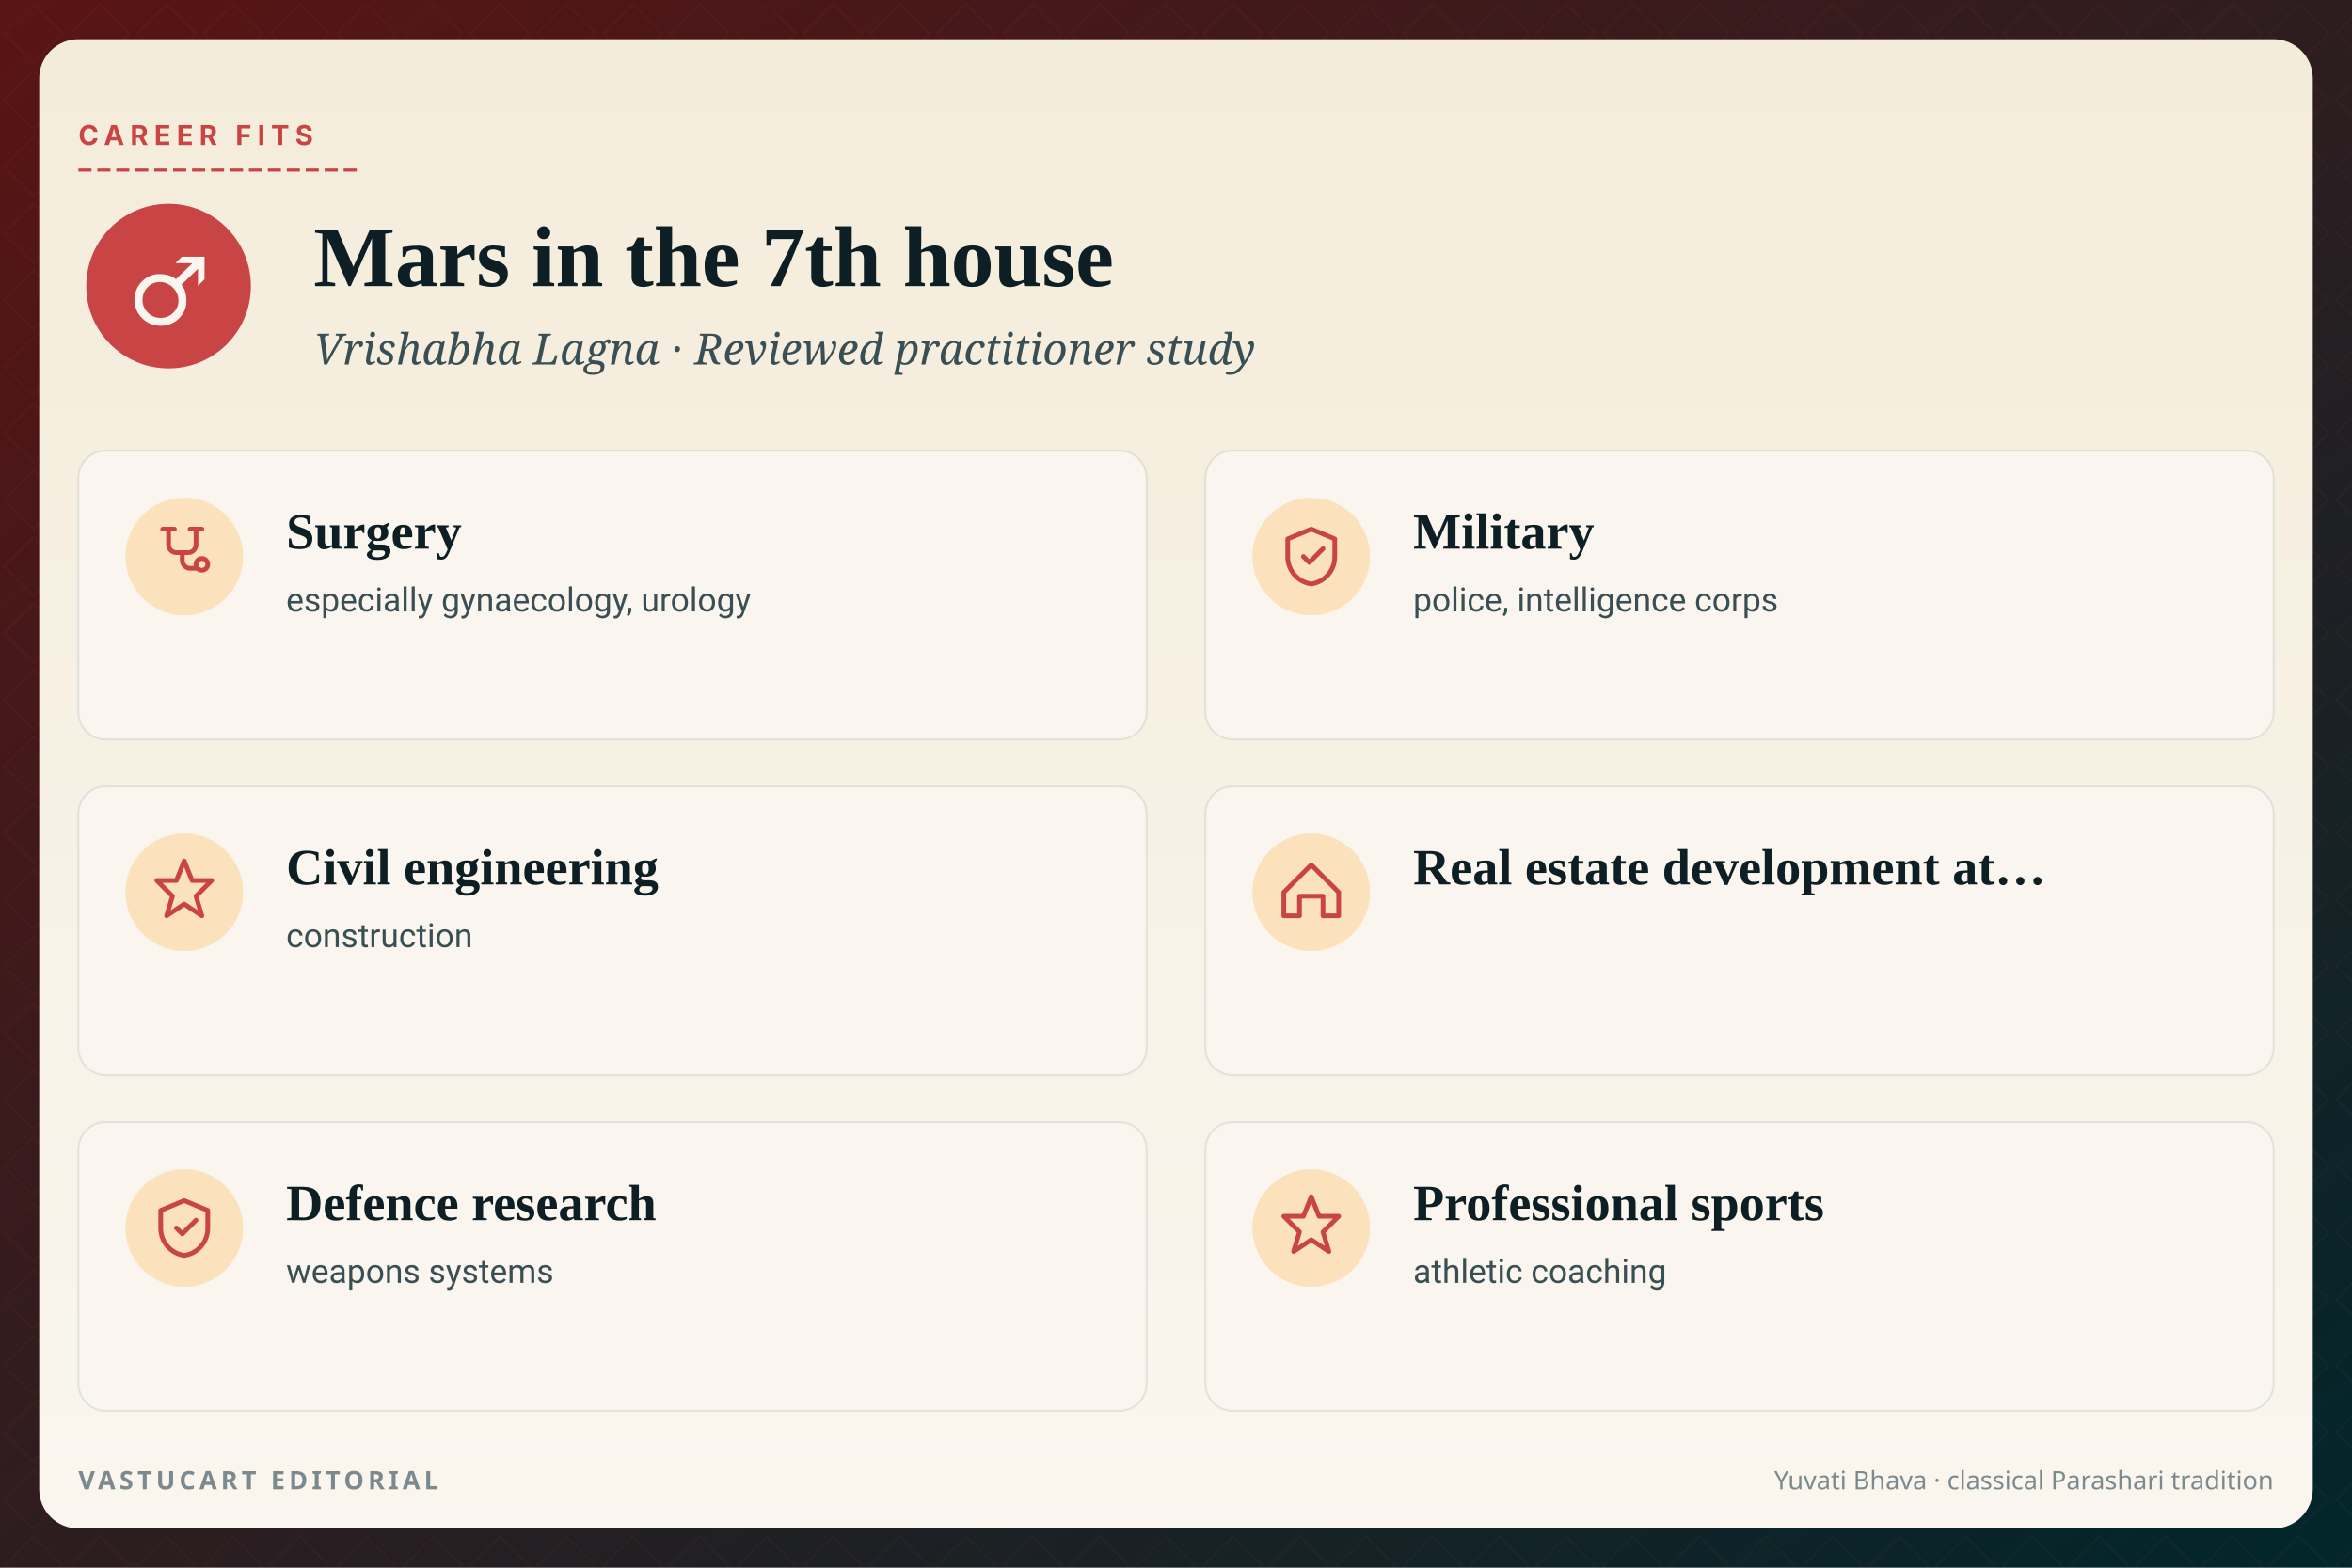
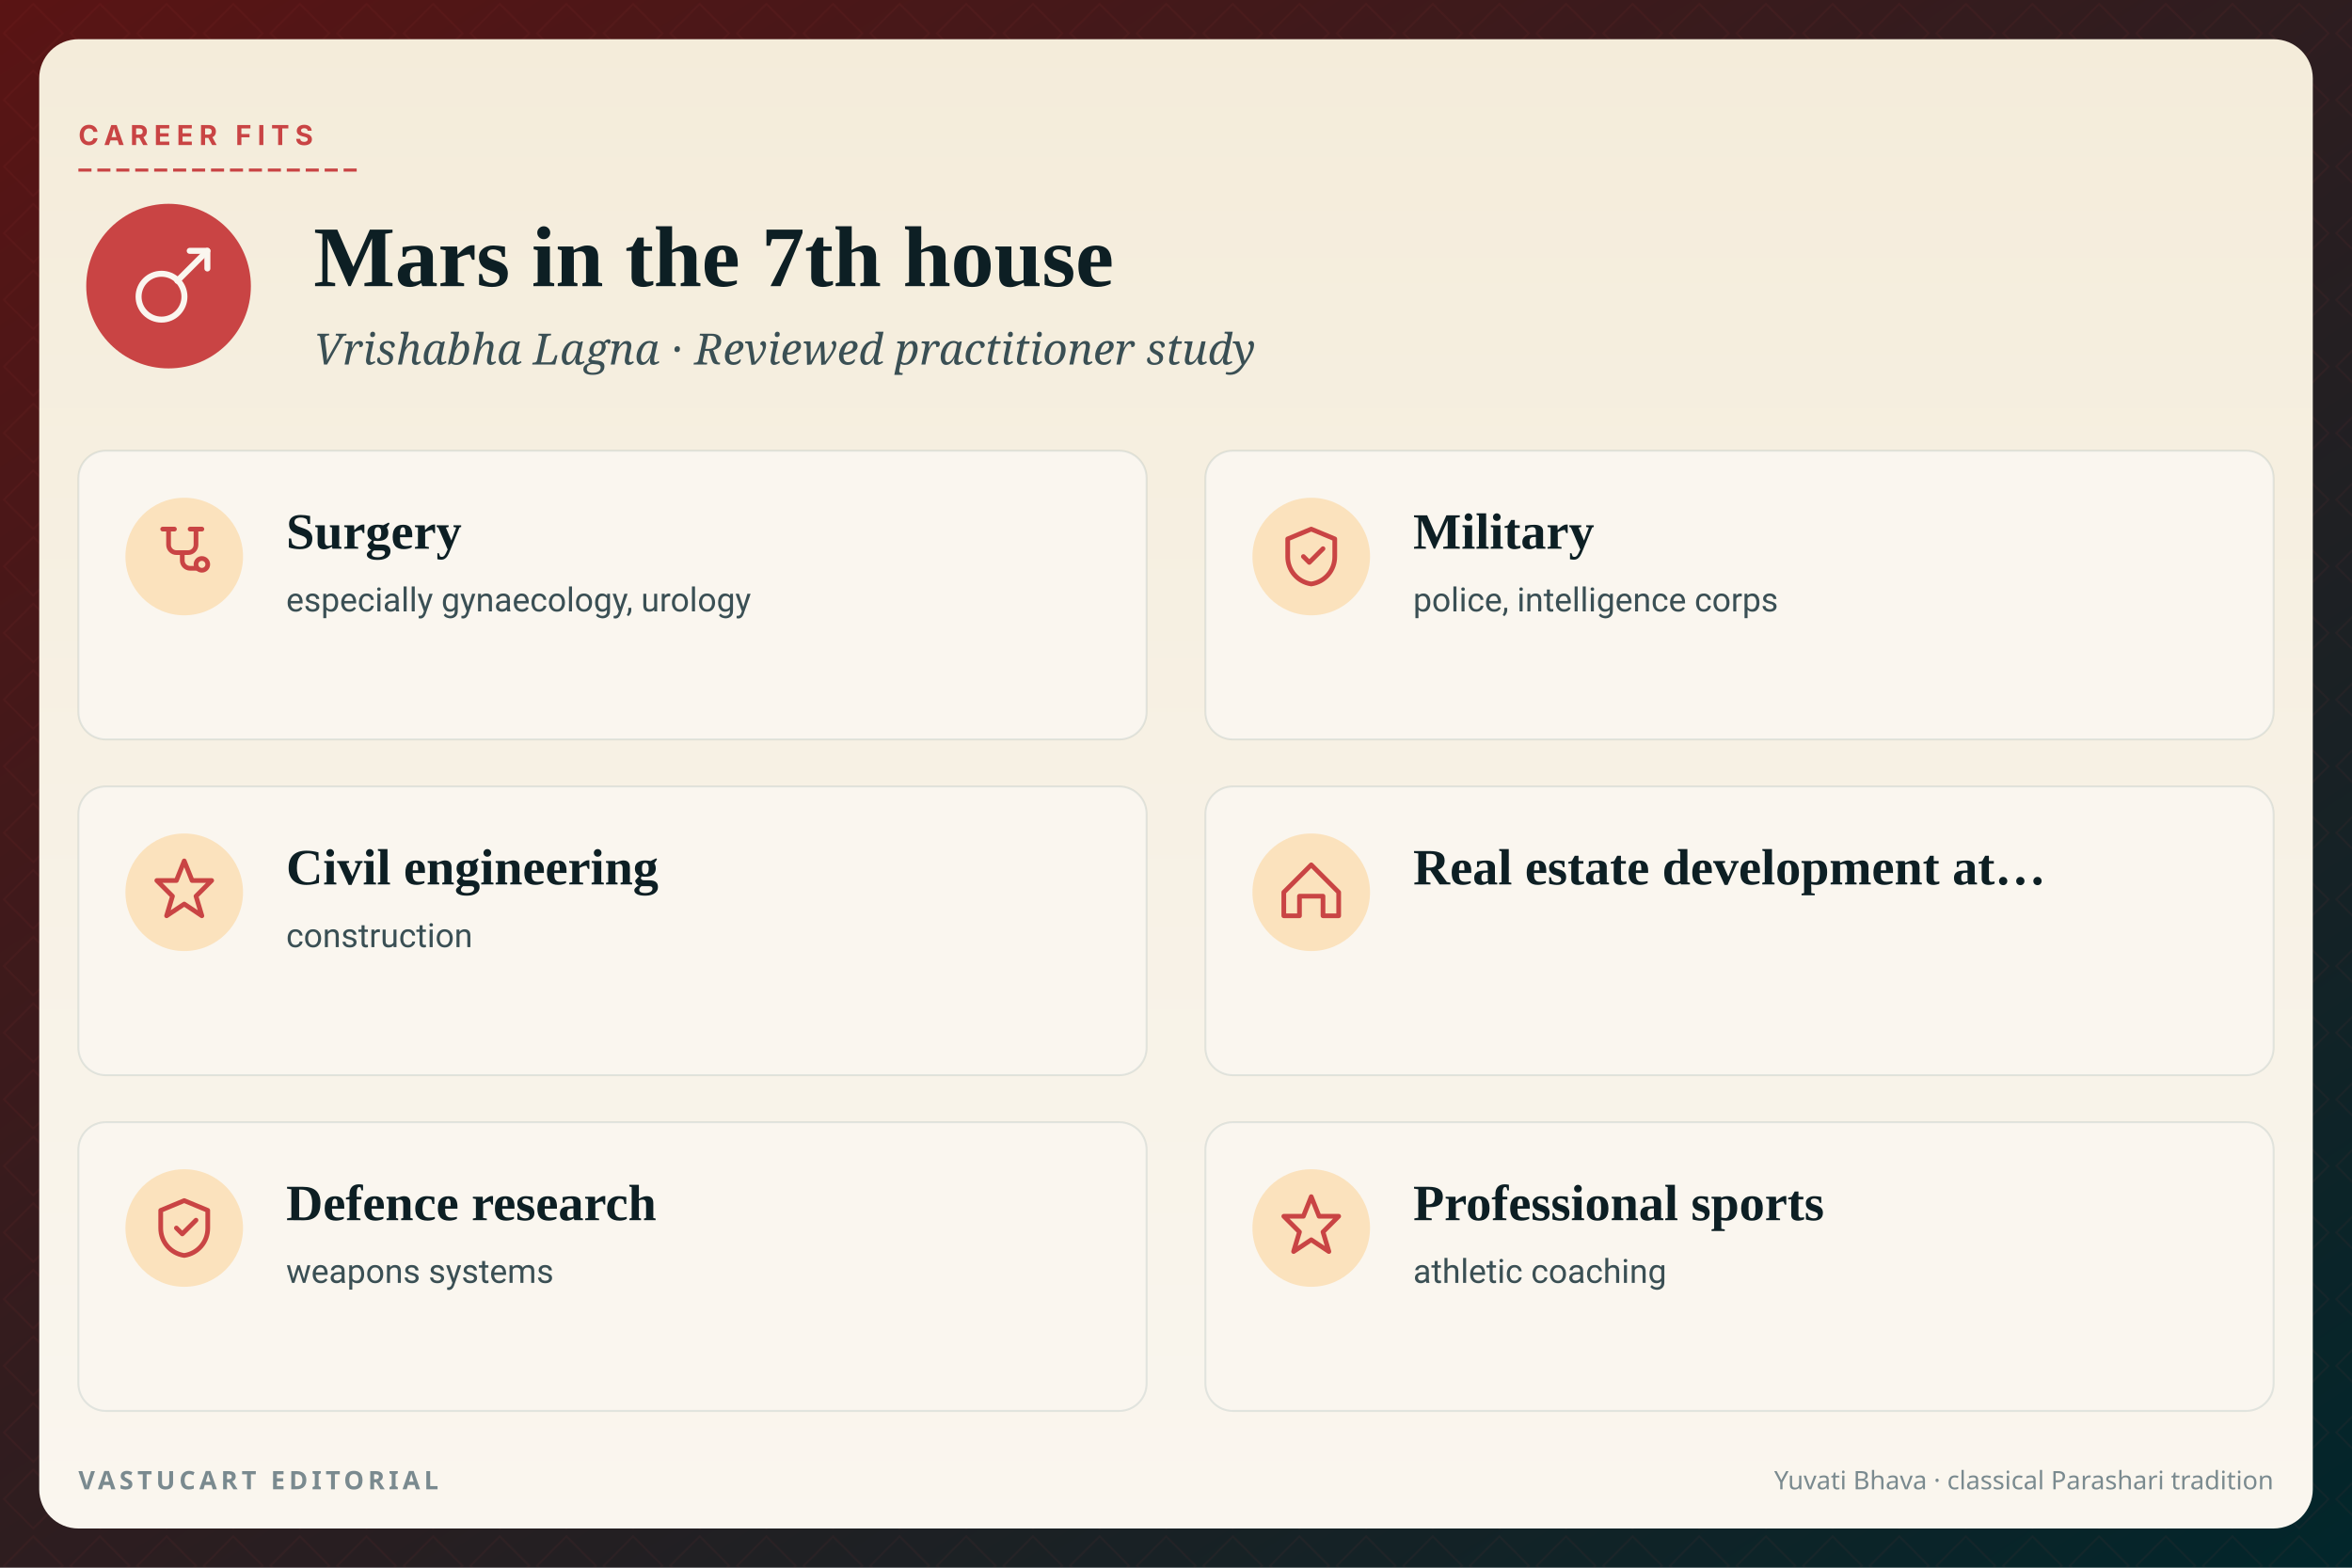
<svg xmlns="http://www.w3.org/2000/svg" viewBox="0 0 1200 800" role="img" aria-label="Mars in 7th house career fits for Vrishabha Lagna">
  <defs>
    <linearGradient id="bg" x1="0" y1="0" x2="1" y2="1">
      <stop offset="0%" stop-color="#5a1414" />
      <stop offset="100%" stop-color="#01262b" />
    </linearGradient>
    <linearGradient id="cardBg" x1="0" y1="0" x2="0" y2="1">
      <stop offset="0%" stop-color="#F4ECDA" />
      <stop offset="100%" stop-color="#faf6ef" />
    </linearGradient>
    <pattern id="diamondPattern" x="0" y="0" width="34" height="34" patternUnits="userSpaceOnUse">
      <path d="M17 2 L32 17 L17 32 L2 17 Z" fill="none" stroke="#c94444" stroke-opacity="0.06" stroke-width="1" />
    </pattern>
  </defs>
  <rect x="0" y="0" width="1200" height="800" fill="url(#bg)" />
  <rect x="0" y="0" width="1200" height="800" fill="url(#diamondPattern)" />
  <rect x="20" y="20" width="1160" height="760" rx="20" fill="url(#cardBg)" />
  <g>
    <text x="40" y="74" font-family="system-ui, -apple-system, sans-serif" font-size="14" font-weight="700" letter-spacing="3" fill="#c94444">CAREER FITS</text>
    <text x="40" y="86" font-family="system-ui, -apple-system, sans-serif" font-size="14" font-weight="700" letter-spacing="3" fill="#c94444">_______________</text>
    <circle cx="86" cy="146" r="42" fill="#c94444" />
-     <text x="86" y="166" text-anchor="middle" font-family="Georgia, serif" font-size="48" font-weight="700" fill="#faf6ef">♂</text>
+     <g transform="translate(86 146)">
+       <g transform="scale(0.9)">
+         <circle cx="-4" cy="6" r="13" stroke="#faf6ef" stroke-width="3.4" stroke-linecap="round" stroke-linejoin="round" fill="none" />
+         <path d="M 5 -3 L 22 -20" stroke="#faf6ef" stroke-width="3.4" stroke-linecap="round" stroke-linejoin="round" fill="none" />
+         <path d="M 22 -20 L 22 -10 M 22 -20 L 12 -20" stroke="#faf6ef" stroke-width="3.4" stroke-linecap="round" stroke-linejoin="round" fill="none" />
+       </g>
+     </g>
    <text x="160" y="146" font-family="Georgia, 'Times New Roman', serif" font-size="44" font-weight="700" fill="#0d1f24">Mars in the 7th house</text>
    <text x="160" y="186" font-family="Georgia, serif" font-style="italic" font-size="22" fill="#3a4f54">Vrishabha Lagna · Reviewed practitioner study</text>
  </g>
  <g>
    <rect x="40" y="230" width="545" height="147.333" rx="14" fill="#faf6ef" stroke="rgba(1,63,71,0.10)" stroke-width="1" />
    <circle cx="94" cy="284" r="30" fill="#FBE2BD" />
    <g transform="translate(74 264)" color="#c94444">
      <g fill="none" stroke="currentColor" stroke-width="2.4" stroke-linecap="round" stroke-linejoin="round">
        <path d="M12 6 V14 a4 4 0 0 0 4 4 H22 a4 4 0 0 0 4 -4 V6" />
        <circle cx="29" cy="24" r="3" />
        <path d="M19 18 V22 a4 4 0 0 0 4 4 H26" />
        <path d="M9 6 L15 6" />
        <path d="M23 6 L29 6" />
      </g>
    </g>
    <text x="146" y="280" font-family="Georgia, 'Times New Roman', serif" font-size="26" font-weight="700" fill="#0d1f24">Surgery</text>
    <text x="146" y="312" font-family="system-ui, -apple-system, 'Segoe UI', Roboto, sans-serif" font-size="17" fill="#3a4f54">especially gynaecology, urology</text>
  </g>
  <g>
    <rect x="615" y="230" width="545" height="147.333" rx="14" fill="#faf6ef" stroke="rgba(1,63,71,0.10)" stroke-width="1" />
    <circle cx="669" cy="284" r="30" fill="#FBE2BD" />
    <g transform="translate(649 264)" color="#c94444">
      <g fill="none" stroke="currentColor" stroke-width="2.4" stroke-linecap="round" stroke-linejoin="round">
        <path d="M20 6 L8 11 V20 a14 14 0 0 0 12 14 a14 14 0 0 0 12 -14 V11 Z" />
        <path d="M16 20 L19 23 L26 16" />
      </g>
    </g>
    <text x="721" y="280" font-family="Georgia, 'Times New Roman', serif" font-size="26" font-weight="700" fill="#0d1f24">Military</text>
    <text x="721" y="312" font-family="system-ui, -apple-system, 'Segoe UI', Roboto, sans-serif" font-size="17" fill="#3a4f54">police, intelligence corps</text>
  </g>
  <g>
    <rect x="40" y="401.333" width="545" height="147.333" rx="14" fill="#faf6ef" stroke="rgba(1,63,71,0.10)" stroke-width="1" />
    <circle cx="94" cy="455.333" r="30" fill="#FBE2BD" />
    <g transform="translate(74 435.3333)" color="#c94444">
      <g fill="none" stroke="currentColor" stroke-width="2.4" stroke-linecap="round" stroke-linejoin="round">
        <path d="M20 4 L24 14 L34 14 L26 22 L29 32 L20 26 L11 32 L14 22 L6 14 L16 14 Z" />
      </g>
    </g>
    <text x="146" y="451.333" font-family="Georgia, 'Times New Roman', serif" font-size="26" font-weight="700" fill="#0d1f24">Civil engineering</text>
    <text x="146" y="483.333" font-family="system-ui, -apple-system, 'Segoe UI', Roboto, sans-serif" font-size="17" fill="#3a4f54">construction</text>
  </g>
  <g>
    <rect x="615" y="401.333" width="545" height="147.333" rx="14" fill="#faf6ef" stroke="rgba(1,63,71,0.10)" stroke-width="1" />
    <circle cx="669" cy="455.333" r="30" fill="#FBE2BD" />
    <g transform="translate(649 435.3333)" color="#c94444">
      <g fill="none" stroke="currentColor" stroke-width="2.4" stroke-linecap="round" stroke-linejoin="round">
        <path d="M6 20 L20 6 L34 20 V32 H26 V22 H14 V32 H6 Z" />
      </g>
    </g>
    <text x="721" y="451.333" font-family="Georgia, 'Times New Roman', serif" font-size="26" font-weight="700" fill="#0d1f24">Real estate development at…</text>
  </g>
  <g>
    <rect x="40" y="572.667" width="545" height="147.333" rx="14" fill="#faf6ef" stroke="rgba(1,63,71,0.10)" stroke-width="1" />
    <circle cx="94" cy="626.667" r="30" fill="#FBE2BD" />
    <g transform="translate(74 606.6667)" color="#c94444">
      <g fill="none" stroke="currentColor" stroke-width="2.4" stroke-linecap="round" stroke-linejoin="round">
        <path d="M20 6 L8 11 V20 a14 14 0 0 0 12 14 a14 14 0 0 0 12 -14 V11 Z" />
        <path d="M16 20 L19 23 L26 16" />
      </g>
    </g>
    <text x="146" y="622.667" font-family="Georgia, 'Times New Roman', serif" font-size="26" font-weight="700" fill="#0d1f24">Defence research</text>
    <text x="146" y="654.667" font-family="system-ui, -apple-system, 'Segoe UI', Roboto, sans-serif" font-size="17" fill="#3a4f54">weapons systems</text>
  </g>
  <g>
    <rect x="615" y="572.667" width="545" height="147.333" rx="14" fill="#faf6ef" stroke="rgba(1,63,71,0.10)" stroke-width="1" />
    <circle cx="669" cy="626.667" r="30" fill="#FBE2BD" />
    <g transform="translate(649 606.6667)" color="#c94444">
      <g fill="none" stroke="currentColor" stroke-width="2.4" stroke-linecap="round" stroke-linejoin="round">
        <path d="M20 4 L24 14 L34 14 L26 22 L29 32 L20 26 L11 32 L14 22 L6 14 L16 14 Z" />
      </g>
    </g>
    <text x="721" y="622.667" font-family="Georgia, 'Times New Roman', serif" font-size="26" font-weight="700" fill="#0d1f24">Professional sports</text>
    <text x="721" y="654.667" font-family="system-ui, -apple-system, 'Segoe UI', Roboto, sans-serif" font-size="17" fill="#3a4f54">athletic coaching</text>
  </g>
  <text x="40" y="760" font-family="system-ui, sans-serif" font-size="13" font-weight="600" letter-spacing="2" fill="#7a8a8f">VASTUCART EDITORIAL</text>
  <text x="1160" y="760" text-anchor="end" font-family="system-ui, sans-serif" font-size="13" fill="#7a8a8f">Yuvati Bhava · classical Parashari tradition</text>
</svg>
